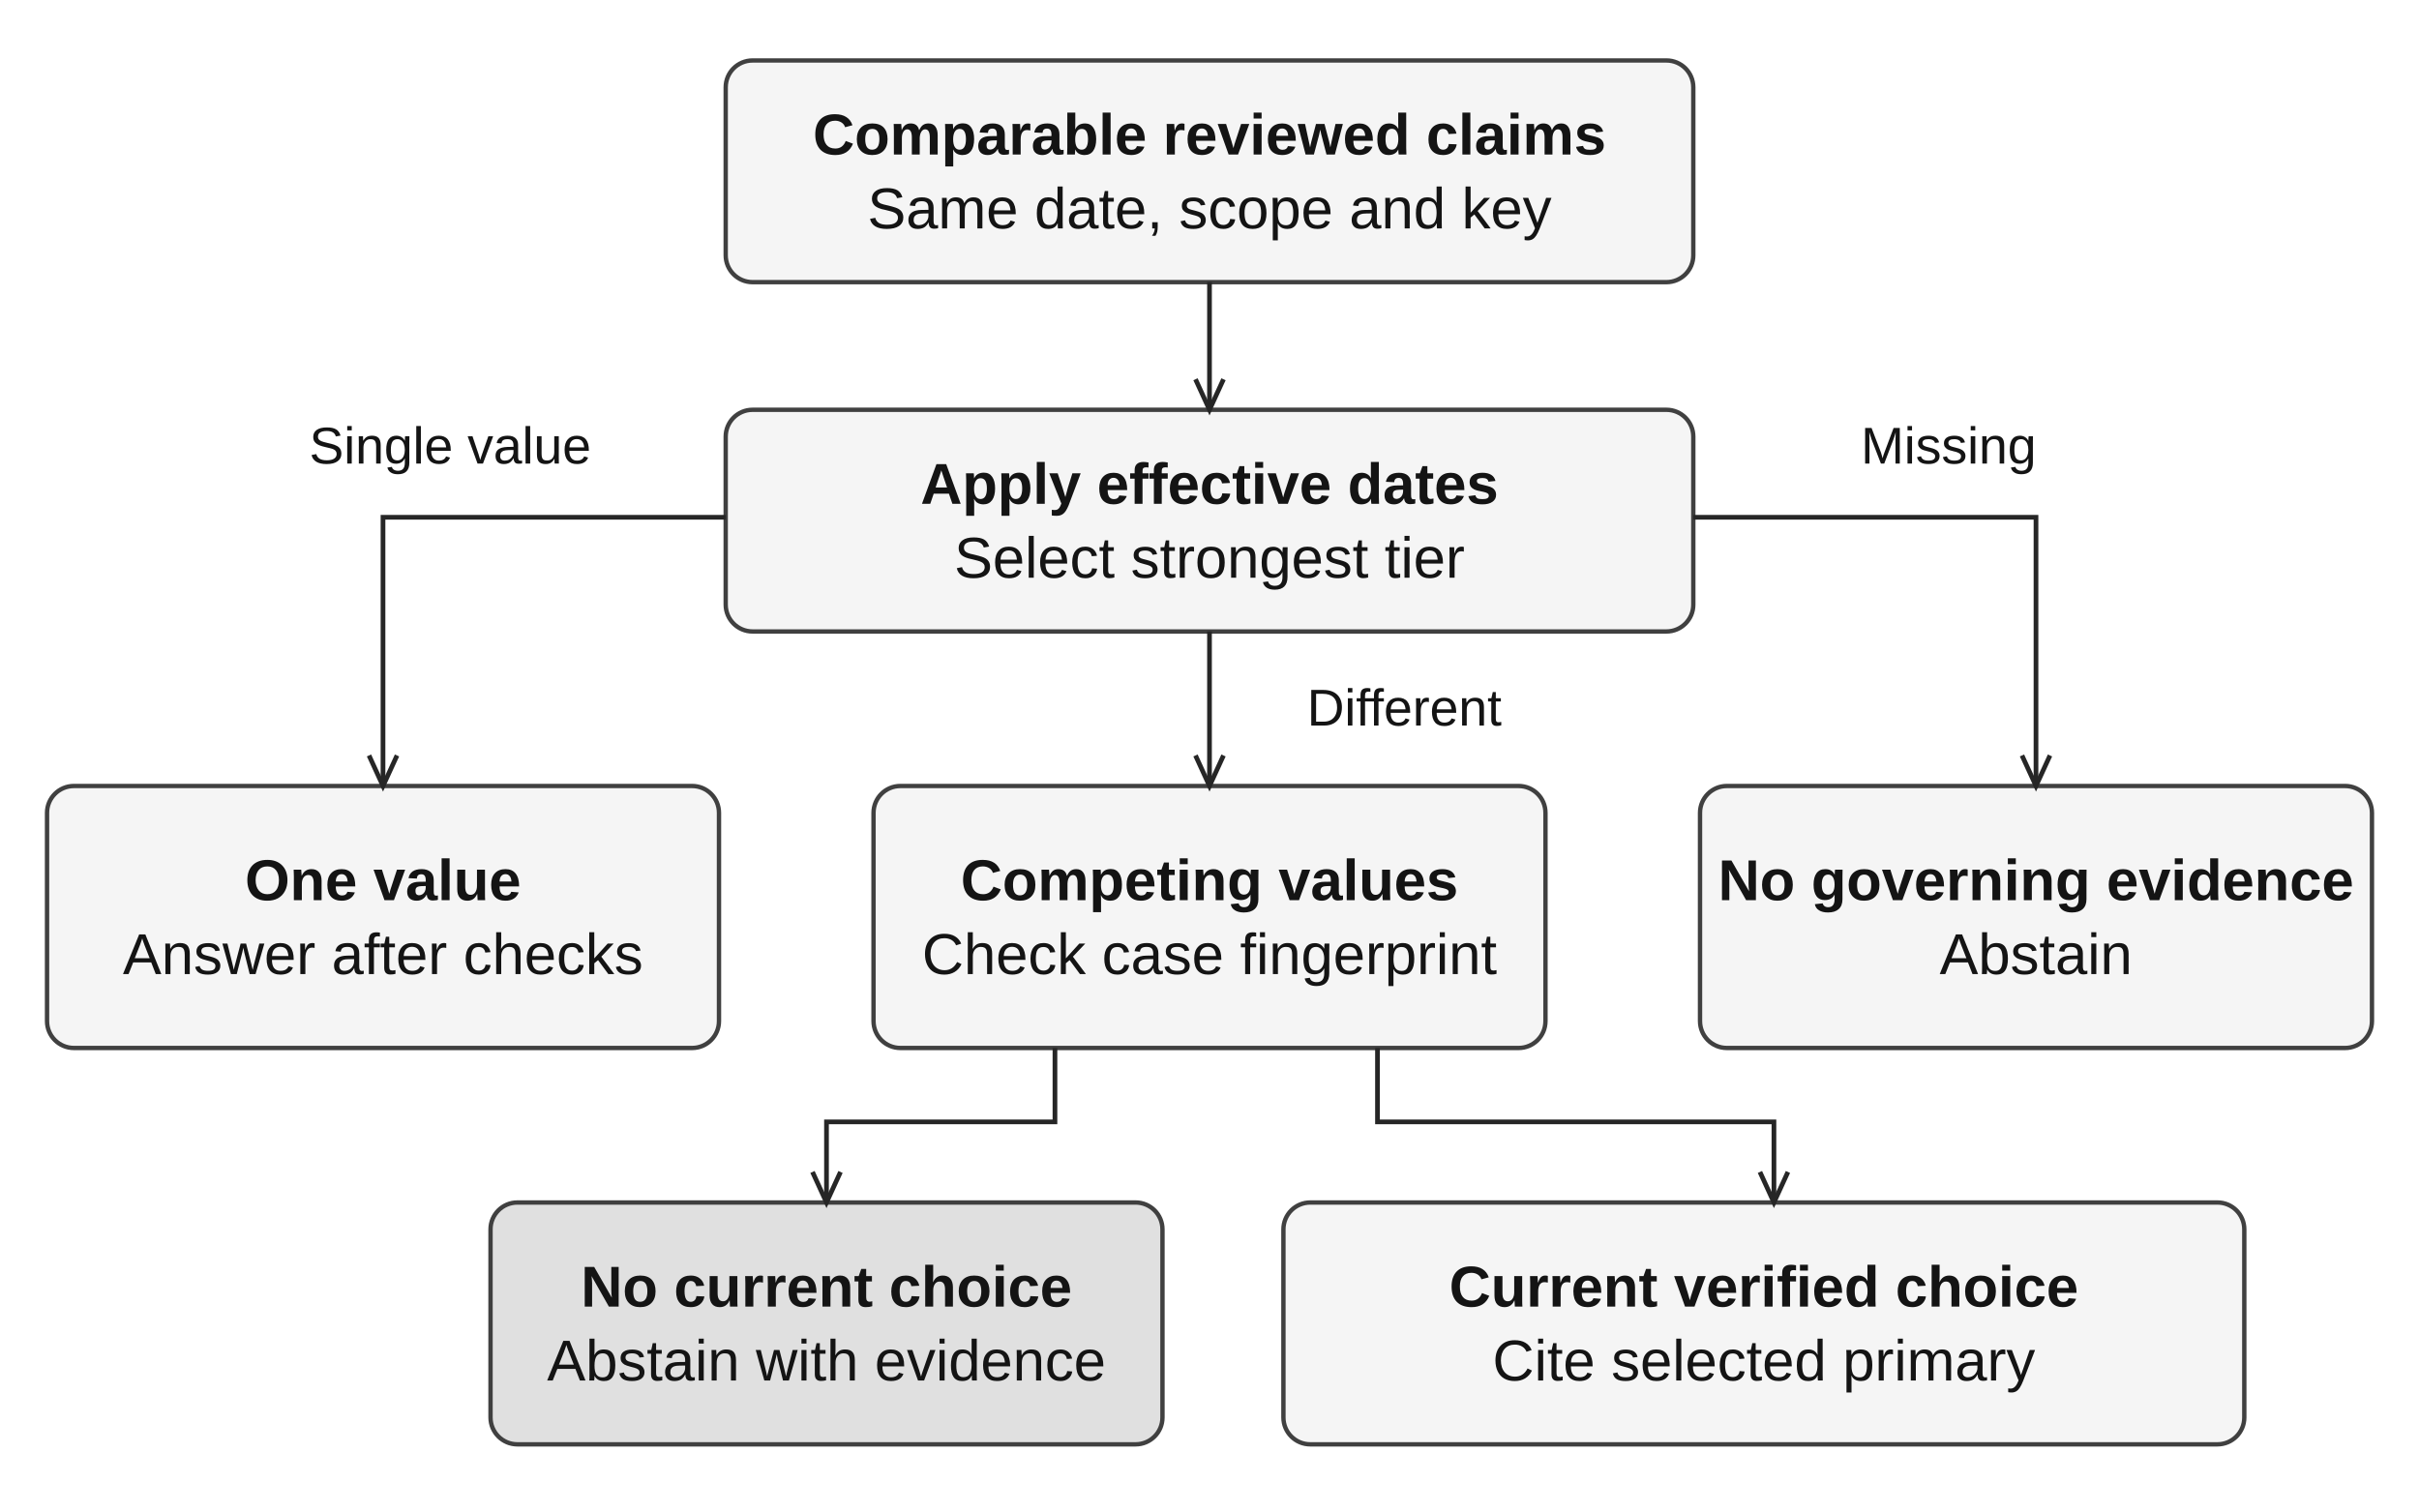
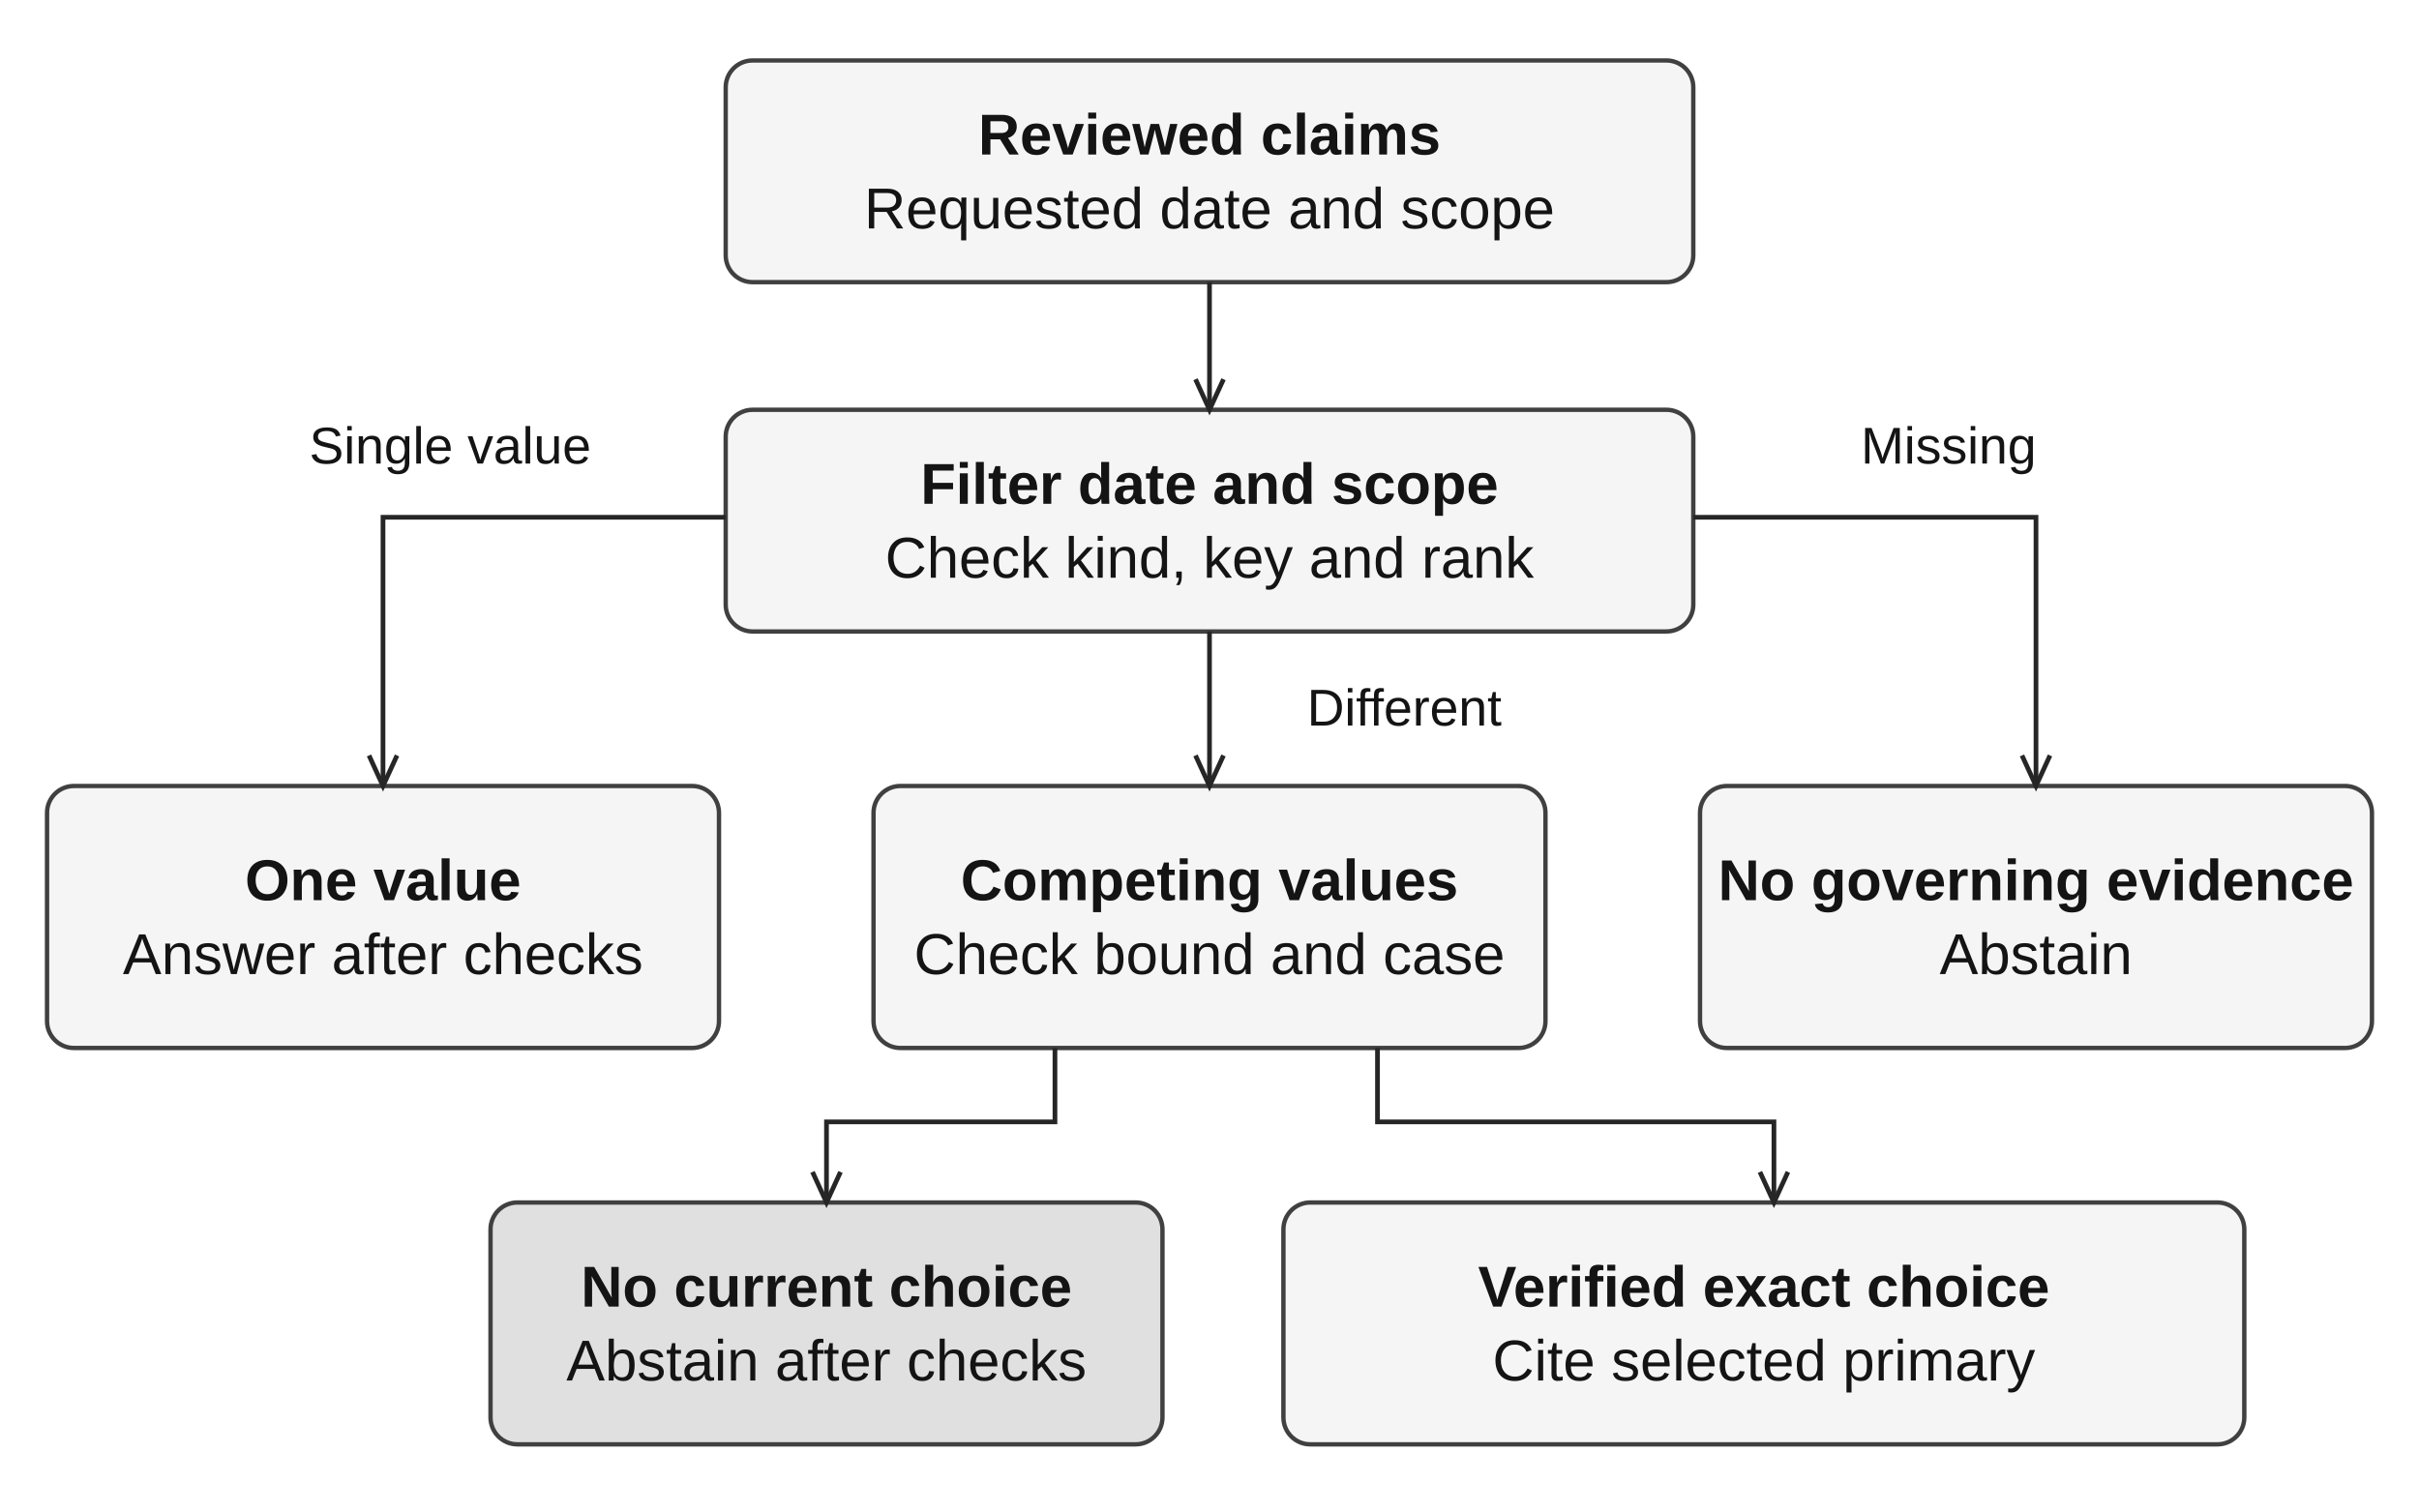
<svg xmlns="http://www.w3.org/2000/svg" width="360" height="225" viewBox="0 0 360 225" role="img">
  <rect x="108" y="9" width="144" height="33" rx="4" fill="rgb(245,245,245)" stroke="#404040" stroke-width=".65" />
-   <text x="180.0" y="23.0" fill="#141414" text-anchor="middle" font-family="Arial,sans-serif" font-size="8.6" font-weight="700">Comparable reviewed claims</text>
-   <text x="180.0" y="34.0" fill="#141414" text-anchor="middle" font-family="Arial,sans-serif" font-size="8.6" font-weight="400">Same date, scope and key</text>
+   <text x="180.0" y="23.0" fill="#141414" text-anchor="middle" font-family="Arial,sans-serif" font-size="8.6" font-weight="700">Reviewed claims</text>
+   <text x="180.0" y="34.0" fill="#141414" text-anchor="middle" font-family="Arial,sans-serif" font-size="8.6" font-weight="400">Requested date and scope</text>
  <rect x="108" y="61" width="144" height="33" rx="4" fill="rgb(245,245,245)" stroke="#404040" stroke-width=".65" />
-   <text x="180.0" y="75.0" fill="#141414" text-anchor="middle" font-family="Arial,sans-serif" font-size="8.6" font-weight="700">Apply effective dates</text>
-   <text x="180.0" y="86.0" fill="#141414" text-anchor="middle" font-family="Arial,sans-serif" font-size="8.6" font-weight="400">Select strongest tier</text>
+   <text x="180.0" y="75.0" fill="#141414" text-anchor="middle" font-family="Arial,sans-serif" font-size="8.6" font-weight="700">Filter date and scope</text>
+   <text x="180.0" y="86.0" fill="#141414" text-anchor="middle" font-family="Arial,sans-serif" font-size="8.6" font-weight="400">Check kind, key and rank</text>
  <polyline points="180,42 180,61" fill="none" stroke="#262626" stroke-width=".7" />
  <polyline points="182.084,56.455 180,61 177.916,56.455" fill="none" stroke="#262626" stroke-width=".7" />
  <rect x="7" y="117" width="100" height="39" rx="4" fill="rgb(245,245,245)" stroke="#404040" stroke-width=".65" />
  <text x="57.0" y="134.0" fill="#141414" text-anchor="middle" font-family="Arial,sans-serif" font-size="8.6" font-weight="700">One value</text>
  <text x="57.0" y="145.0" fill="#141414" text-anchor="middle" font-family="Arial,sans-serif" font-size="8.6" font-weight="400">Answer after checks</text>
  <rect x="130" y="117" width="100" height="39" rx="4" fill="rgb(245,245,245)" stroke="#404040" stroke-width=".65" />
  <text x="180.0" y="134.0" fill="#141414" text-anchor="middle" font-family="Arial,sans-serif" font-size="8.6" font-weight="700">Competing values</text>
-   <text x="180.0" y="145.0" fill="#141414" text-anchor="middle" font-family="Arial,sans-serif" font-size="8.6" font-weight="400">Check case fingerprint</text>
+   <text x="180.0" y="145.0" fill="#141414" text-anchor="middle" font-family="Arial,sans-serif" font-size="8.6" font-weight="400">Check bound and case</text>
  <rect x="253" y="117" width="100" height="39" rx="4" fill="rgb(245,245,245)" stroke="#404040" stroke-width=".65" />
  <text x="303.0" y="134.0" fill="#141414" text-anchor="middle" font-family="Arial,sans-serif" font-size="8.6" font-weight="700">No governing evidence</text>
  <text x="303.0" y="145.0" fill="#141414" text-anchor="middle" font-family="Arial,sans-serif" font-size="8.6" font-weight="400">Abstain</text>
  <polyline points="180,94 180,117" fill="none" stroke="#262626" stroke-width=".7" />
  <polyline points="182.084,112.455 180,117 177.916,112.455" fill="none" stroke="#262626" stroke-width=".7" />
  <polyline points="108,77 57,77 57,117" fill="none" stroke="#262626" stroke-width=".7" />
  <polyline points="59.084,112.455 57,117 54.916,112.455" fill="none" stroke="#262626" stroke-width=".7" />
  <polyline points="252,77 303,77 303,117" fill="none" stroke="#262626" stroke-width=".7" />
  <polyline points="305.084,112.455 303,117 300.916,112.455" fill="none" stroke="#262626" stroke-width=".7" />
  <text x="67" y="69" fill="#141414" text-anchor="middle" font-family="Arial,sans-serif" font-size="7.7" font-weight="400">Single value</text>
  <text x="290" y="69" fill="#141414" text-anchor="middle" font-family="Arial,sans-serif" font-size="7.7" font-weight="400">Missing</text>
  <text x="209" y="108" fill="#141414" text-anchor="middle" font-family="Arial,sans-serif" font-size="7.7" font-weight="400">Different</text>
  <rect x="73" y="179" width="100" height="36" rx="4" fill="rgb(224,224,224)" stroke="#404040" stroke-width=".65" />
  <text x="123.0" y="194.5" fill="#141414" text-anchor="middle" font-family="Arial,sans-serif" font-size="8.6" font-weight="700">No current choice</text>
-   <text x="123.0" y="205.5" fill="#141414" text-anchor="middle" font-family="Arial,sans-serif" font-size="8.6" font-weight="400">Abstain with evidence</text>
+   <text x="123.0" y="205.5" fill="#141414" text-anchor="middle" font-family="Arial,sans-serif" font-size="8.6" font-weight="400">Abstain after checks</text>
  <rect x="191" y="179" width="143" height="36" rx="4" fill="rgb(245,245,245)" stroke="#404040" stroke-width=".65" />
-   <text x="262.5" y="194.5" fill="#141414" text-anchor="middle" font-family="Arial,sans-serif" font-size="8.6" font-weight="700">Current verified choice</text>
+   <text x="262.5" y="194.5" fill="#141414" text-anchor="middle" font-family="Arial,sans-serif" font-size="8.6" font-weight="700">Verified exact choice</text>
  <text x="262.5" y="205.5" fill="#141414" text-anchor="middle" font-family="Arial,sans-serif" font-size="8.6" font-weight="400">Cite selected primary</text>
  <polyline points="157,156 157,167 123,167 123,179" fill="none" stroke="#262626" stroke-width=".7" />
  <polyline points="125.084,174.455 123,179 120.916,174.455" fill="none" stroke="#262626" stroke-width=".7" />
  <polyline points="205,156 205,167 264,167 264,179" fill="none" stroke="#262626" stroke-width=".7" />
  <polyline points="266.084,174.455 264,179 261.916,174.455" fill="none" stroke="#262626" stroke-width=".7" />
</svg>
